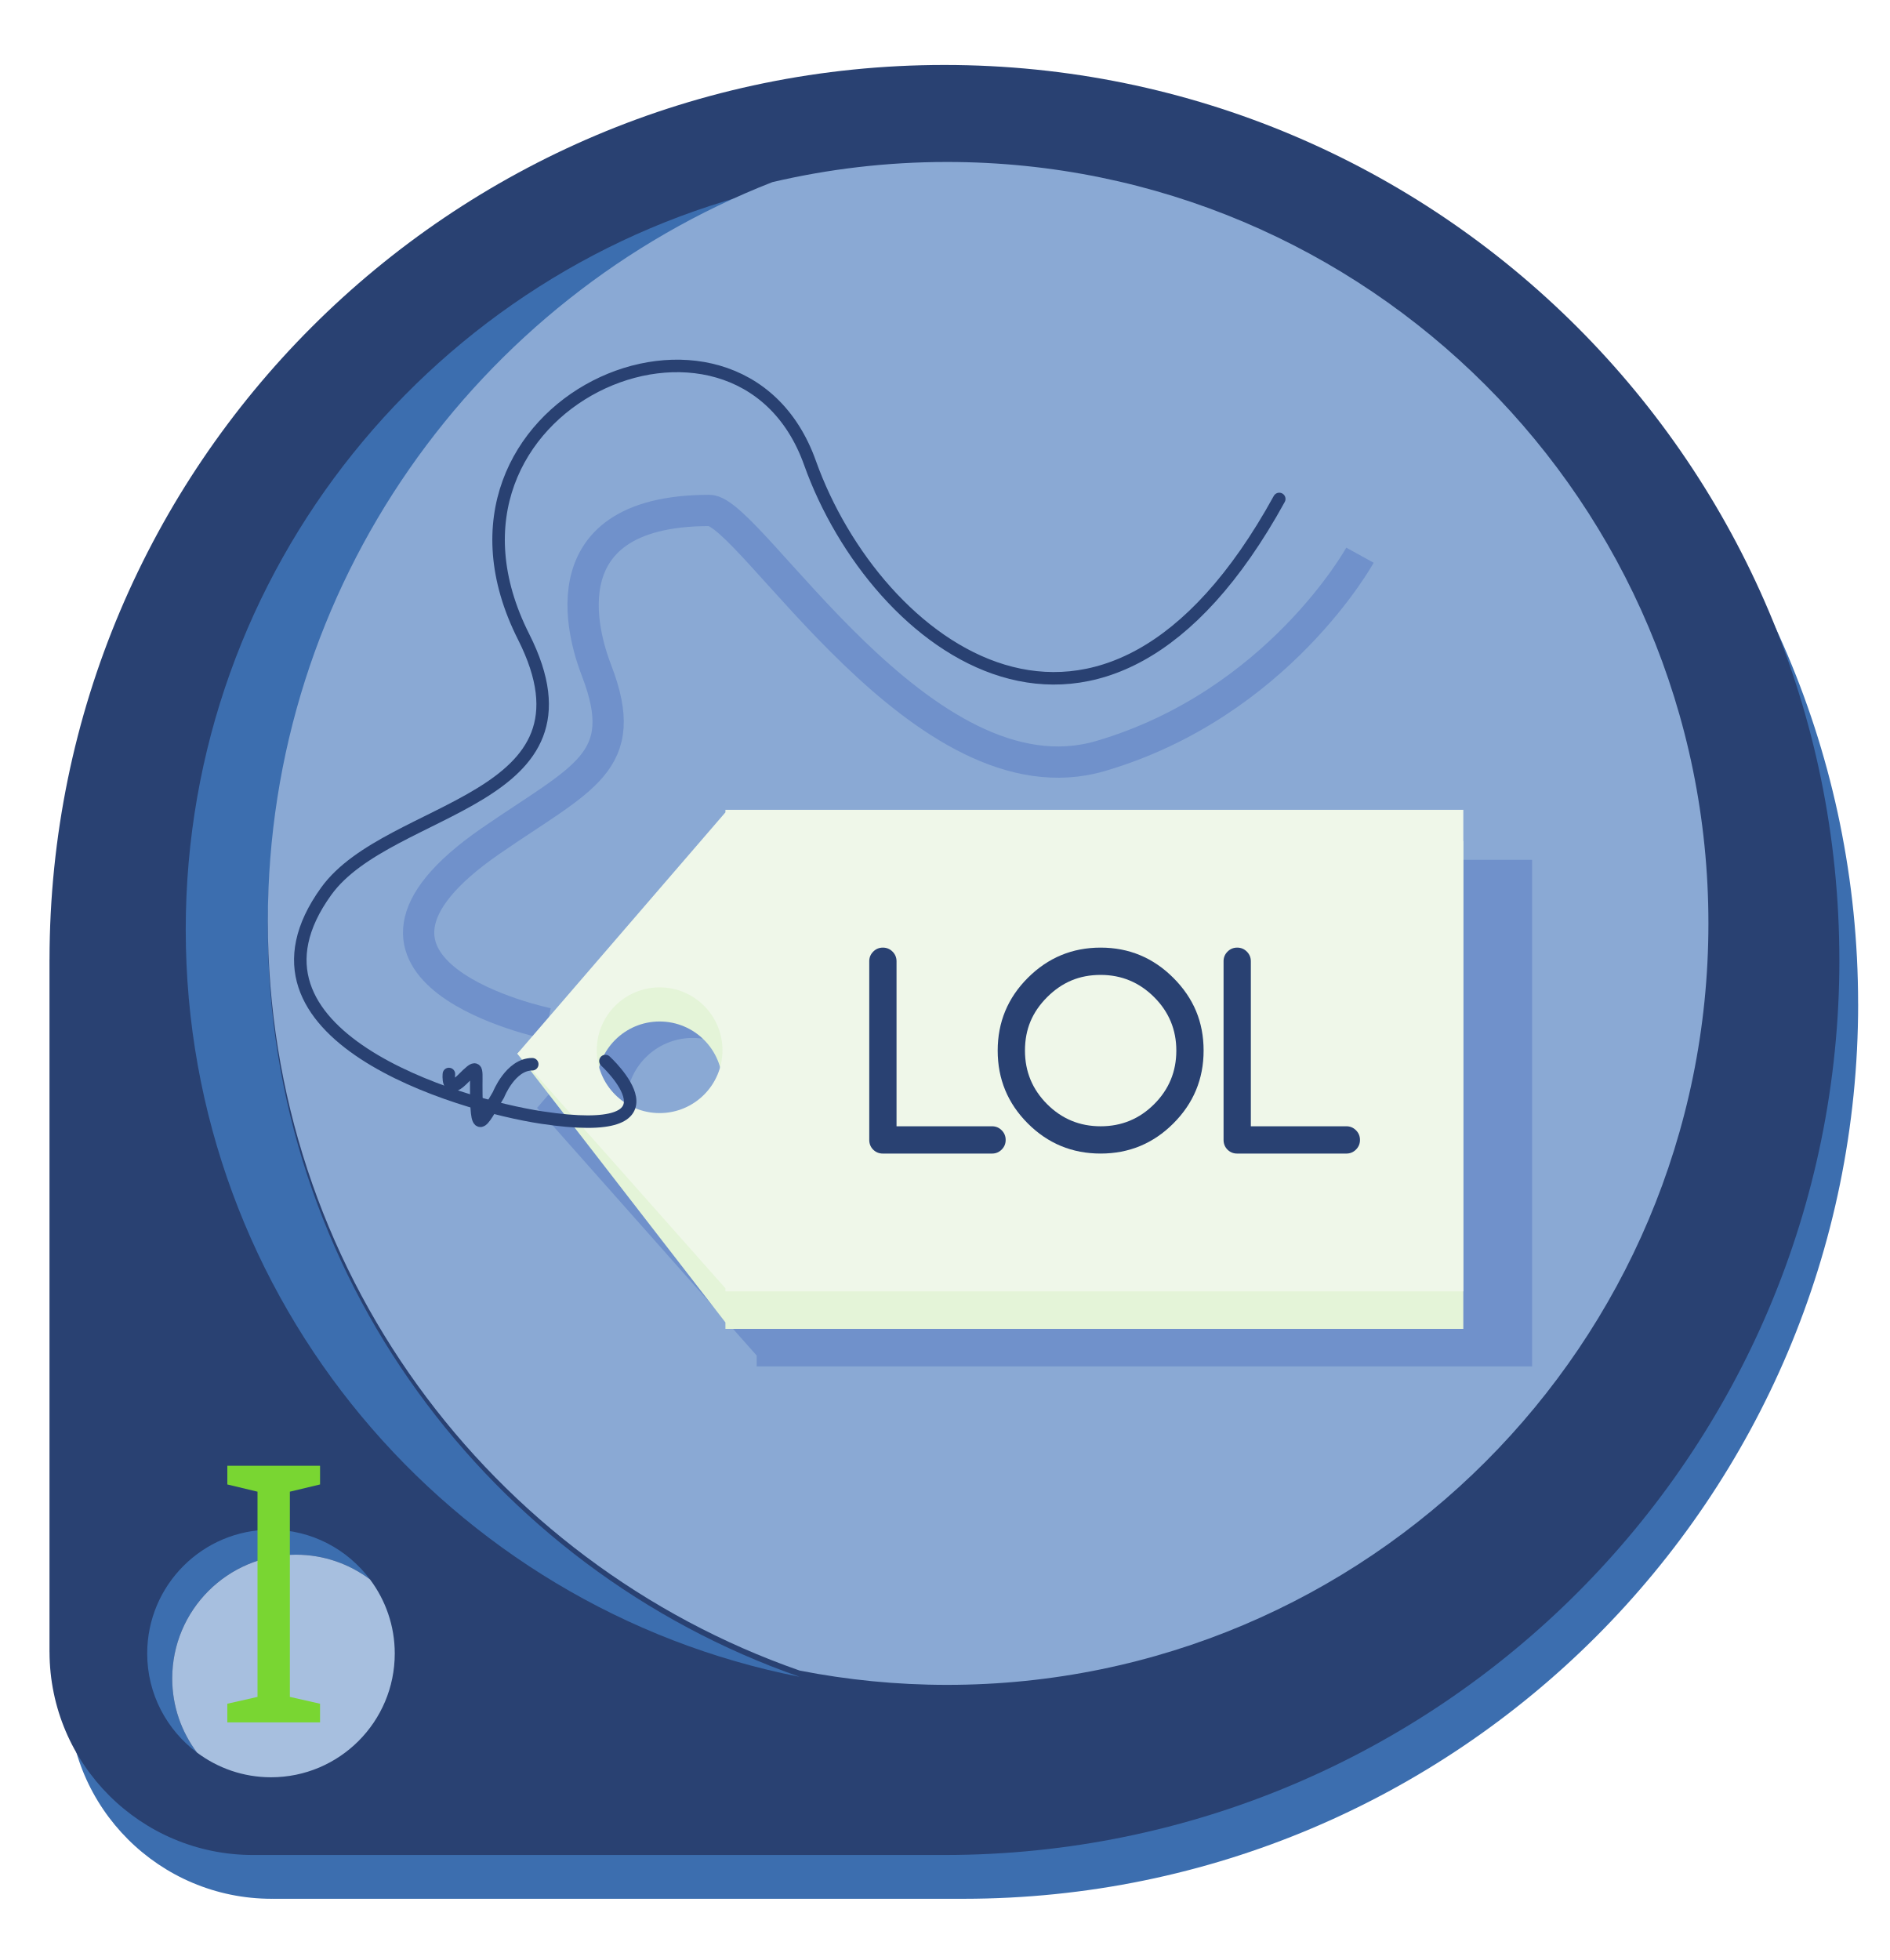
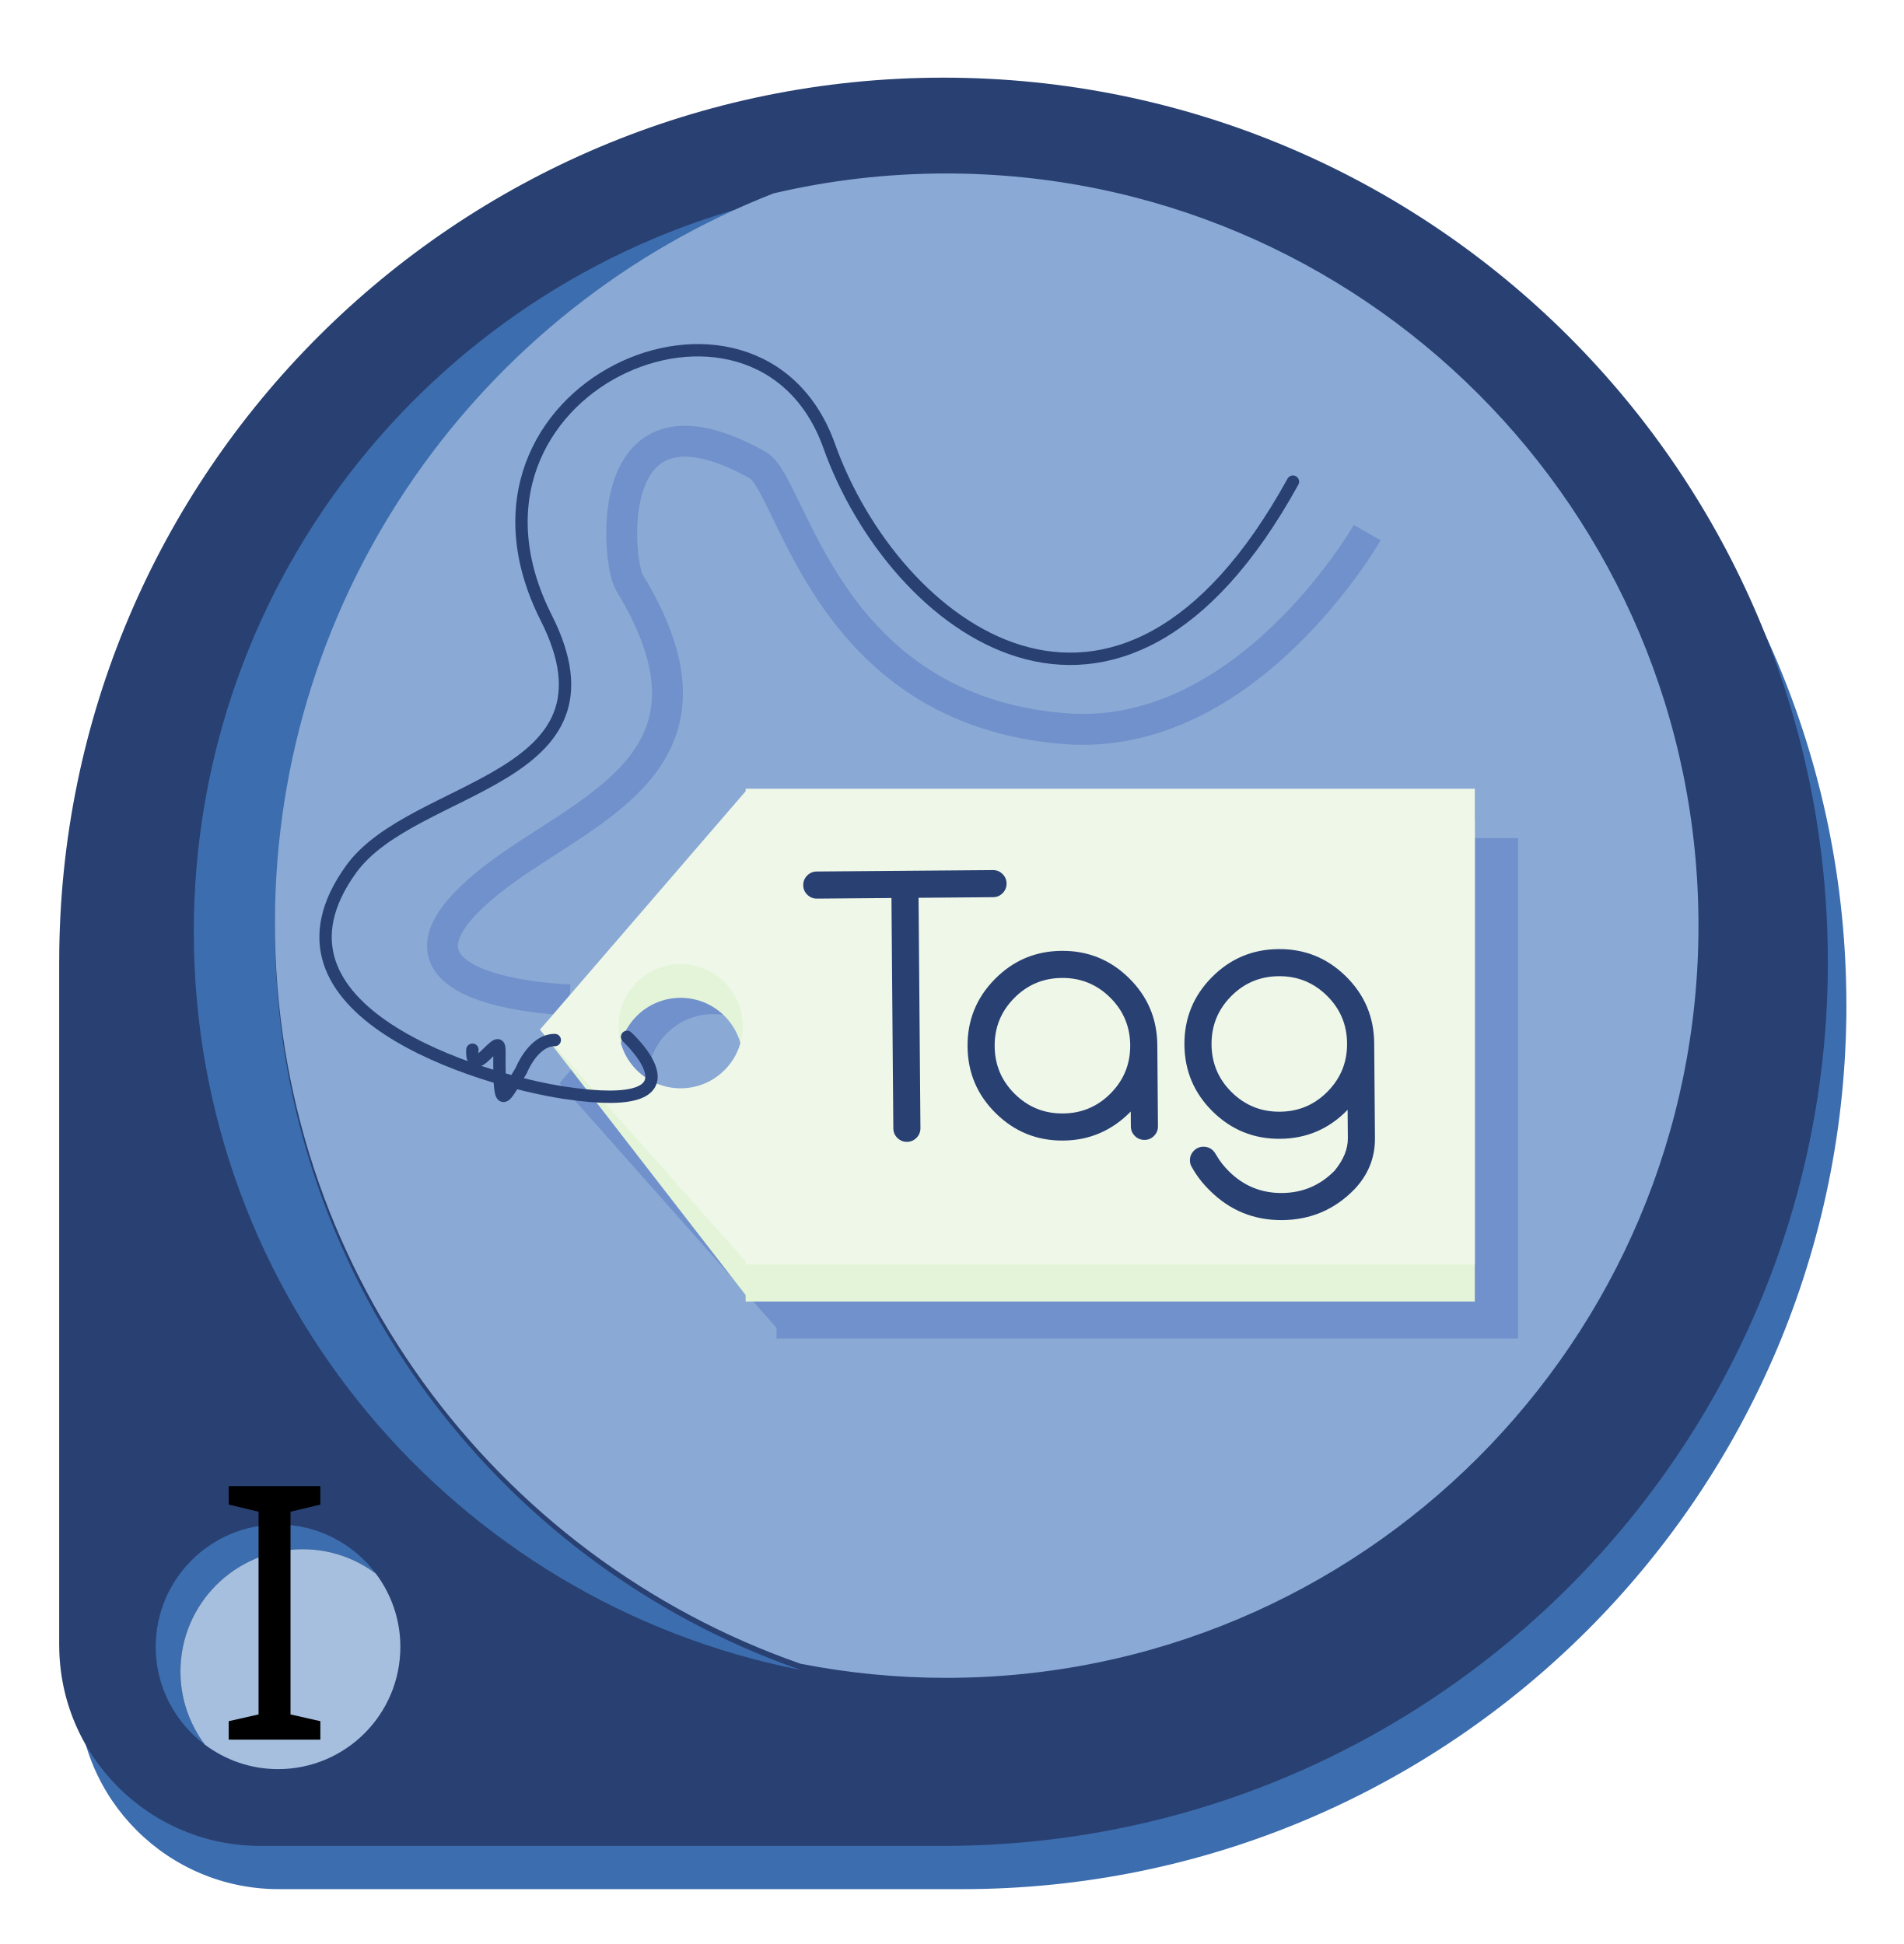
- <svg xmlns="http://www.w3.org/2000/svg" version="1.1" id="Layer_1" x="0px" y="0px" width="302.164px" height="313.394px" viewBox="0 0 302.164 313.394" enable-background="new 0 0 302.164 313.394" xml:space="preserve">
+ <svg xmlns="http://www.w3.org/2000/svg" version="1.1" id="Layer_1" x="0px" y="0px" width="308px" height="314.667px" viewBox="0 0 308 314.667" enable-background="new 0 0 308 314.667" xml:space="preserve">
  <g>
-     <g id="g5241_171_">
-       <path id="path35_177_" fill="#3C6EAF" d="M297.137,160.504c0-79.041-64.068-143.116-143.113-143.116    c-78.999,0-143.05,64.022-143.104,143.018l-0.005-0.005v110.746l0.005,0.007c0.041,17.936,14.586,32.453,32.533,32.453    c0.051,0,0.102-0.005,0.156-0.005l0.009,0.005h110.466l0,0c79.018-0.033,143.059-64.088,143.059-143.103H297.137z" />
+     <g>
+       <g id="g5241_207_">
+         <path id="path35_213_" fill="#3C6EAF" d="M298.798,162.686c0-79.041-64.068-143.116-143.113-143.116     c-78.999,0-143.05,64.022-143.104,143.018l-0.005-0.005v110.746l0.005,0.007c0.041,17.936,14.586,32.453,32.533,32.453     c0.051,0,0.102-0.005,0.156-0.005l0.009,0.005h110.466l0,0c79.018-0.033,143.059-64.088,143.059-143.103H298.798z" />
+       </g>
+       <g id="g5241_206_">
+         <path id="path35_212_" fill="#294172" d="M295.798,155.686c0-79.041-64.068-143.116-143.113-143.116     c-78.999,0-143.05,64.022-143.104,143.018l-0.005-0.005v110.746l0.005,0.007c0.041,17.936,14.586,32.453,32.533,32.453     c0.051,0,0.102-0.005,0.156-0.005l0.009,0.005h110.466l0,0c79.018-0.033,143.059-64.088,143.059-143.103H295.798z" />
+       </g>
+       <g>
+         <path fill="#3C6EAF" d="M48.996,250.769c4.444,0,8.532,1.482,11.837,3.956c-3.61-4.821-9.35-7.956-15.837-7.956     c-10.933,0-19.794,8.863-19.794,19.797c0,6.486,3.135,12.227,7.957,15.838c-2.475-3.305-3.957-7.394-3.957-11.838     C29.202,259.632,38.063,250.769,48.996,250.769z" />
+         <path fill="#A7BFDF" d="M64.79,266.566c0-4.446-1.483-8.536-3.957-11.841c-3.305-2.474-7.393-3.956-11.837-3.956     c-10.933,0-19.794,8.863-19.794,19.797c0,4.444,1.482,8.533,3.957,11.838c3.304,2.473,7.393,3.956,11.837,3.956     C55.928,286.36,64.79,277.497,64.79,266.566z" />
+       </g>
+       <g>
+         <path fill="#3C6EAF" d="M44.49,150.497c0-53.769,33.451-99.721,80.677-118.189C71.395,44.935,31.363,93.206,31.363,150.833     c0,59.174,42.215,108.482,98.172,119.463C80.018,253.013,44.49,205.908,44.49,150.497z" />
+         <path fill="#8AA9D4" d="M274.862,149.833c0-67.244-54.513-121.753-121.754-121.753c-9.615,0-18.969,1.119-27.941,3.227     C77.941,49.776,44.49,95.728,44.49,149.497c0,55.411,35.528,102.517,85.045,119.8c7.628,1.497,15.507,2.289,23.573,2.289     C220.349,271.585,274.862,217.074,274.862,149.833z" />
+       </g>
+       <text transform="matrix(1 0 0 1 34.7173 281.5854)" font-family="'BaskOldFace'" font-size="57.464">I</text>
    </g>
-     <g id="g5241_170_">
-       <path id="path35_176_" fill="#294172" d="M294.137,153.504c0-79.041-64.068-143.116-143.113-143.116    c-78.999,0-143.05,64.022-143.104,143.018L7.914,153.4v110.746l0.005,0.007c0.041,17.936,14.586,32.453,32.533,32.453    c0.051,0,0.102-0.005,0.156-0.005l0.009,0.005h110.466l0,0c79.018-0.033,143.059-64.088,143.059-143.103H294.137z" />
+     <path fill="none" stroke="#7091CB" stroke-width="5" stroke-miterlimit="10" d="M92.229,161.841c0,0-39.537-0.997-9.127-22.008   c14.772-10.207,35.363-18.345,18.73-45.578c-1.931-3.162-4.934-33.36,20.794-18.971c5.698,3.187,10.865,39.671,49.808,42.67   c29.438,2.267,48.818-31.743,48.818-31.743" />
+     <g>
+       <path fill="#7091CB" d="M245.667,135.667h-120v-1.064l-35.12,40.726l35.12,39.598v1.74h120V135.667z M104.817,174.75    c0-5.858,4.75-10.607,10.608-10.607s10.607,4.749,10.607,10.607c0,5.857-4.749,10.607-10.607,10.607    S104.817,180.608,104.817,174.75z" />
    </g>
    <g>
-       <path fill="#3C6EAF" d="M47.334,248.587c4.444,0,8.532,1.482,11.837,3.956c-3.61-4.821-9.35-7.956-15.837-7.956    c-10.933,0-19.794,8.863-19.794,19.797c0,6.486,3.135,12.227,7.957,15.838c-2.475-3.305-3.957-7.394-3.957-11.838    C27.54,257.45,36.401,248.587,47.334,248.587z" />
-       <path fill="#A7BFDF" d="M63.128,264.384c0-4.446-1.483-8.536-3.957-11.841c-3.305-2.474-7.393-3.956-11.837-3.956    c-10.933,0-19.794,8.863-19.794,19.797c0,4.444,1.482,8.533,3.957,11.838c3.304,2.473,7.393,3.956,11.837,3.956    C54.267,284.178,63.128,275.314,63.128,264.384z" />
+       <path fill="#E4F4D8" d="M238.667,132.667h-118v0.859l-33.274,33.131l33.274,42.971v1.039h118V132.667z M100.093,171.564    c0-5.551,4.5-10.051,10.05-10.051c5.551,0,10.051,4.5,10.051,10.051c0,5.55-4.5,10.05-10.051,10.05    C104.593,181.614,100.093,177.114,100.093,171.564z" />
    </g>
    <g>
-       <path fill="#3C6EAF" d="M42.828,148.314c0-53.769,33.451-99.721,80.677-118.189C69.733,42.753,29.701,91.023,29.701,148.651    c0,59.174,42.215,108.482,98.172,119.463C78.356,250.831,42.828,203.726,42.828,148.314z" />
-       <path fill="#8AA9D4" d="M273.2,147.651c0-67.244-54.513-121.753-121.754-121.753c-9.615,0-18.969,1.119-27.941,3.227    C76.279,47.594,42.828,93.546,42.828,147.314c0,55.411,35.528,102.517,85.045,119.8c7.628,1.497,15.507,2.289,23.573,2.289    C218.688,269.403,273.2,214.892,273.2,147.651z" />
+       <path fill="#EFF7E9" d="M238.667,127.667h-118v0.406l-33.274,38.584l33.274,37.516v0.494h118V127.667z M100.093,166.11    c0-5.551,4.5-10.05,10.05-10.05c5.551,0,10.051,4.5,10.051,10.05c0,5.55-4.5,10.05-10.051,10.05    C104.593,176.16,100.093,171.66,100.093,166.11z" />
    </g>
-     <text transform="matrix(1 0 0 1 34.0557 275.4033)" fill="#79D632" font-family="'BaskOldFace'" font-size="57.464">I</text>
-   </g>
-   <path fill="none" stroke="#7091CB" stroke-width="5" stroke-miterlimit="10" d="M87.567,163.659c0,0-39.537-8.163-9.127-29.175  c14.772-10.207,22.626-12.521,16.97-27.232c-1.33-3.458-9.525-25.634,18.039-25.634c6.528,0,34.2,47.59,62.559,39.26  s41.471-32.105,41.471-32.105" />
-   <g>
-     <path fill="#7091CB" d="M245.005,137.484h-124v-1.064l-35.12,40.727l35.12,39.598v1.74h124V137.484z M100.156,176.568   c0-5.858,4.75-10.607,10.608-10.607s10.607,4.749,10.607,10.607c0,5.857-4.749,10.607-10.607,10.607   S100.156,182.426,100.156,176.568z" />
+     <g>
+       <path fill="none" stroke="#294172" stroke-width="2" stroke-linecap="round" stroke-miterlimit="10" d="M209.233,77.962    c-28.299,51.476-64.541,23.637-75.047-5.779c-11.588-32.446-64.607-9.453-45.793,27.816c13.461,26.665-21.44,26.667-31.56,40.68    c-16.617,23.009,21.158,34.187,34.478,36.197c23.968,3.618,10.167-9.04,10.167-9.04" />
+       <path fill="none" stroke="#294172" stroke-width="2" stroke-linecap="round" stroke-miterlimit="10" d="M76.449,169.909    c0,0-0.387,3.398,2.131,0.881c2.518-2.519,2.241-1.964,2.241,0.929c0,8.225,0.634,6.401,3.551,1.515c0,0,1.917-4.887,5.406-4.887" />
+     </g>
  </g>
  <g>
-     <path fill="#E4F4D8" d="M234.005,134.484h-118v0.859l-33.274,33.131l33.274,42.971v1.039h118V134.484z M95.432,173.382   c0-5.551,4.5-10.051,10.05-10.051c5.551,0,10.05,4.5,10.05,10.051c0,5.55-4.499,10.05-10.05,10.05   C99.932,183.432,95.432,178.932,95.432,173.382z" />
-   </g>
-   <g>
-     <path fill="#EFF7E9" d="M234.005,129.484h-118v0.406l-33.274,38.584l33.274,37.516v0.494h118V129.484z M95.432,167.928   c0-5.551,4.5-10.051,10.05-10.051c5.551,0,10.05,4.5,10.05,10.051c0,5.55-4.499,10.05-10.05,10.05   C99.932,177.978,95.432,173.478,95.432,167.928z" />
-   </g>
-   <g>
-     <path fill="#294172" d="M139.005,153.701c0-0.604,0.212-1.117,0.638-1.543c0.424-0.426,0.939-0.639,1.543-0.639   s1.118,0.213,1.543,0.639s0.639,0.939,0.639,1.543v26.385h15.27c0.604,0,1.118,0.213,1.544,0.638   c0.425,0.426,0.638,0.94,0.638,1.544s-0.213,1.118-0.638,1.543c-0.426,0.426-0.94,0.639-1.544,0.639h-17.452   c-0.315,0-0.604-0.055-0.864-0.164c-0.261-0.11-0.491-0.266-0.689-0.465c-0.2-0.197-0.354-0.428-0.463-0.688   s-0.164-0.549-0.164-0.864V153.701z" />
-     <path fill="#294172" d="M192.473,167.984c0,4.541-1.612,8.424-4.837,11.648c-3.211,3.211-7.088,4.816-11.628,4.816   c-4.556,0-8.438-1.605-11.648-4.816s-4.816-7.094-4.816-11.648c0-4.541,1.606-8.418,4.816-11.628   c3.224-3.224,7.106-4.837,11.648-4.837c4.527,0,8.404,1.613,11.628,4.837c1.619,1.619,2.83,3.39,3.633,5.31   C192.071,163.588,192.473,165.693,192.473,167.984z M176.008,155.883c-1.702,0-3.256,0.295-4.661,0.885   c-1.407,0.59-2.707,1.482-3.9,2.676s-2.082,2.49-2.666,3.89c-0.583,1.399-0.875,2.95-0.875,4.651c0,3.348,1.182,6.201,3.541,8.562   s5.213,3.54,8.562,3.54c3.347,0,6.201-1.18,8.562-3.54c2.359-2.36,3.54-5.214,3.54-8.562c0-3.334-1.181-6.181-3.54-8.541   C182.194,157.07,179.342,155.883,176.008,155.883z" />
-     <path fill="#294172" d="M195.663,153.701c0-0.604,0.211-1.117,0.637-1.543s0.939-0.639,1.543-0.639   c0.605,0,1.119,0.213,1.545,0.639c0.425,0.426,0.639,0.939,0.639,1.543v26.385h15.27c0.604,0,1.118,0.213,1.544,0.638   c0.425,0.426,0.639,0.94,0.639,1.544s-0.214,1.118-0.639,1.543c-0.426,0.426-0.94,0.639-1.544,0.639h-17.453   c-0.314,0-0.604-0.055-0.863-0.164c-0.261-0.11-0.49-0.266-0.689-0.465c-0.199-0.197-0.354-0.428-0.463-0.688   c-0.11-0.261-0.164-0.549-0.164-0.864V153.701z" />
-   </g>
-   <g>
-     <path fill="none" stroke="#294172" stroke-width="2" stroke-linecap="round" stroke-miterlimit="10" d="M204.571,79.78   c-28.299,51.476-64.542,23.637-75.047-5.779c-11.587-32.446-64.607-9.453-45.793,27.816c13.461,26.666-21.44,26.667-31.56,40.68   c-16.617,23.009,21.158,34.187,34.478,36.197c23.968,3.618,10.167-9.04,10.167-9.04" />
-     <path fill="none" stroke="#294172" stroke-width="2" stroke-linecap="round" stroke-miterlimit="10" d="M71.787,171.727   c0,0-0.387,3.398,2.131,0.881c2.518-2.519,2.241-1.964,2.241,0.929c0,8.225,0.634,6.401,3.551,1.515c0,0,1.917-4.887,5.406-4.887" />
+     <path fill="#294172" d="M132.198,145.456c-0.604,0.005-1.121-0.206-1.556-0.633c-0.434-0.425-0.651-0.939-0.656-1.542   c-0.004-0.603,0.205-1.122,0.632-1.556c0.427-0.434,0.942-0.651,1.544-0.658l28.517-0.23c0.603-0.004,1.122,0.206,1.556,0.632   c0.433,0.425,0.652,0.941,0.655,1.542c0.006,0.605-0.205,1.124-0.632,1.557c-0.427,0.434-0.942,0.651-1.544,0.656l-12.065,0.099   l0.304,37.29c0.004,0.603-0.209,1.122-0.632,1.554c-0.425,0.434-0.94,0.652-1.544,0.658c-0.604,0.005-1.121-0.207-1.557-0.633   c-0.431-0.426-0.649-0.941-0.655-1.543l-0.302-37.291L132.198,145.456z" />
+     <path fill="#294172" d="M182.986,179.923c-3.046,3.097-6.688,4.663-10.931,4.696c-4.239,0.034-7.873-1.436-10.894-4.408   c-3.022-2.974-4.552-6.583-4.584-10.821c-0.036-4.241,1.434-7.873,4.409-10.895c2.972-3.023,6.578-4.551,10.82-4.586   c4.24-0.035,7.872,1.437,10.895,4.408c3.022,2.974,4.55,6.582,4.586,10.821l0.105,13.164c0.005,0.603-0.205,1.12-0.632,1.554   c-0.425,0.434-0.941,0.652-1.544,0.656c-0.604,0.006-1.121-0.207-1.554-0.631c-0.434-0.427-0.653-0.941-0.658-1.547   L182.986,179.923z M171.843,158.296c-3.036,0.025-5.612,1.116-7.732,3.273c-2.123,2.154-3.173,4.75-3.147,7.785   c0.025,3.033,1.115,5.612,3.271,7.732c2.157,2.121,4.752,3.172,7.787,3.146c3.032-0.025,5.61-1.116,7.732-3.271   c2.121-2.156,3.17-4.752,3.146-7.785c-0.025-3.034-1.116-5.613-3.272-7.734C177.471,159.32,174.877,158.272,171.843,158.296z" />
+     <path fill="#294172" d="M218.083,179.639c-0.036,0.037-0.071,0.074-0.109,0.112c-2.974,3.022-6.581,4.551-10.819,4.583   c-4.243,0.035-7.875-1.434-10.897-4.408c-3.021-2.973-4.548-6.58-4.584-10.82c-0.034-4.242,1.434-7.875,4.409-10.896   c2.974-3.022,6.581-4.551,10.821-4.584c4.241-0.036,7.872,1.433,10.896,4.408c3.022,2.975,4.55,6.581,4.584,10.822l0.125,15.354   c0.025,3.198-1.104,5.985-3.388,8.364c-3.192,3.244-7.062,4.883-11.614,4.92c-4.552,0.035-8.439-1.541-11.665-4.732   c-1.197-1.161-2.174-2.422-2.937-3.789c-0.223-0.324-0.335-0.708-0.337-1.146c-0.008-0.604,0.205-1.121,0.63-1.556   c0.425-0.433,0.94-0.652,1.546-0.657c0.602-0.004,1.125,0.2,1.565,0.618c0.184,0.199,0.341,0.419,0.472,0.653   c0.557,0.984,1.269,1.9,2.135,2.754c2.378,2.34,5.229,3.496,8.556,3.467c3.327-0.025,6.16-1.229,8.498-3.606   c1.45-1.766,2.166-3.518,2.151-5.253L218.083,179.639z M206.941,158.013c-3.036,0.022-5.614,1.114-7.734,3.269   c-2.123,2.156-3.169,4.754-3.146,7.785c0.025,3.037,1.115,5.613,3.271,7.736c2.158,2.121,4.751,3.168,7.786,3.144   c3.034-0.024,5.612-1.114,7.732-3.271c2.121-2.154,3.171-4.754,3.146-7.785c-0.025-3.033-1.114-5.613-3.271-7.732   C212.569,159.038,209.973,157.987,206.941,158.013z" />
  </g>
</svg>
